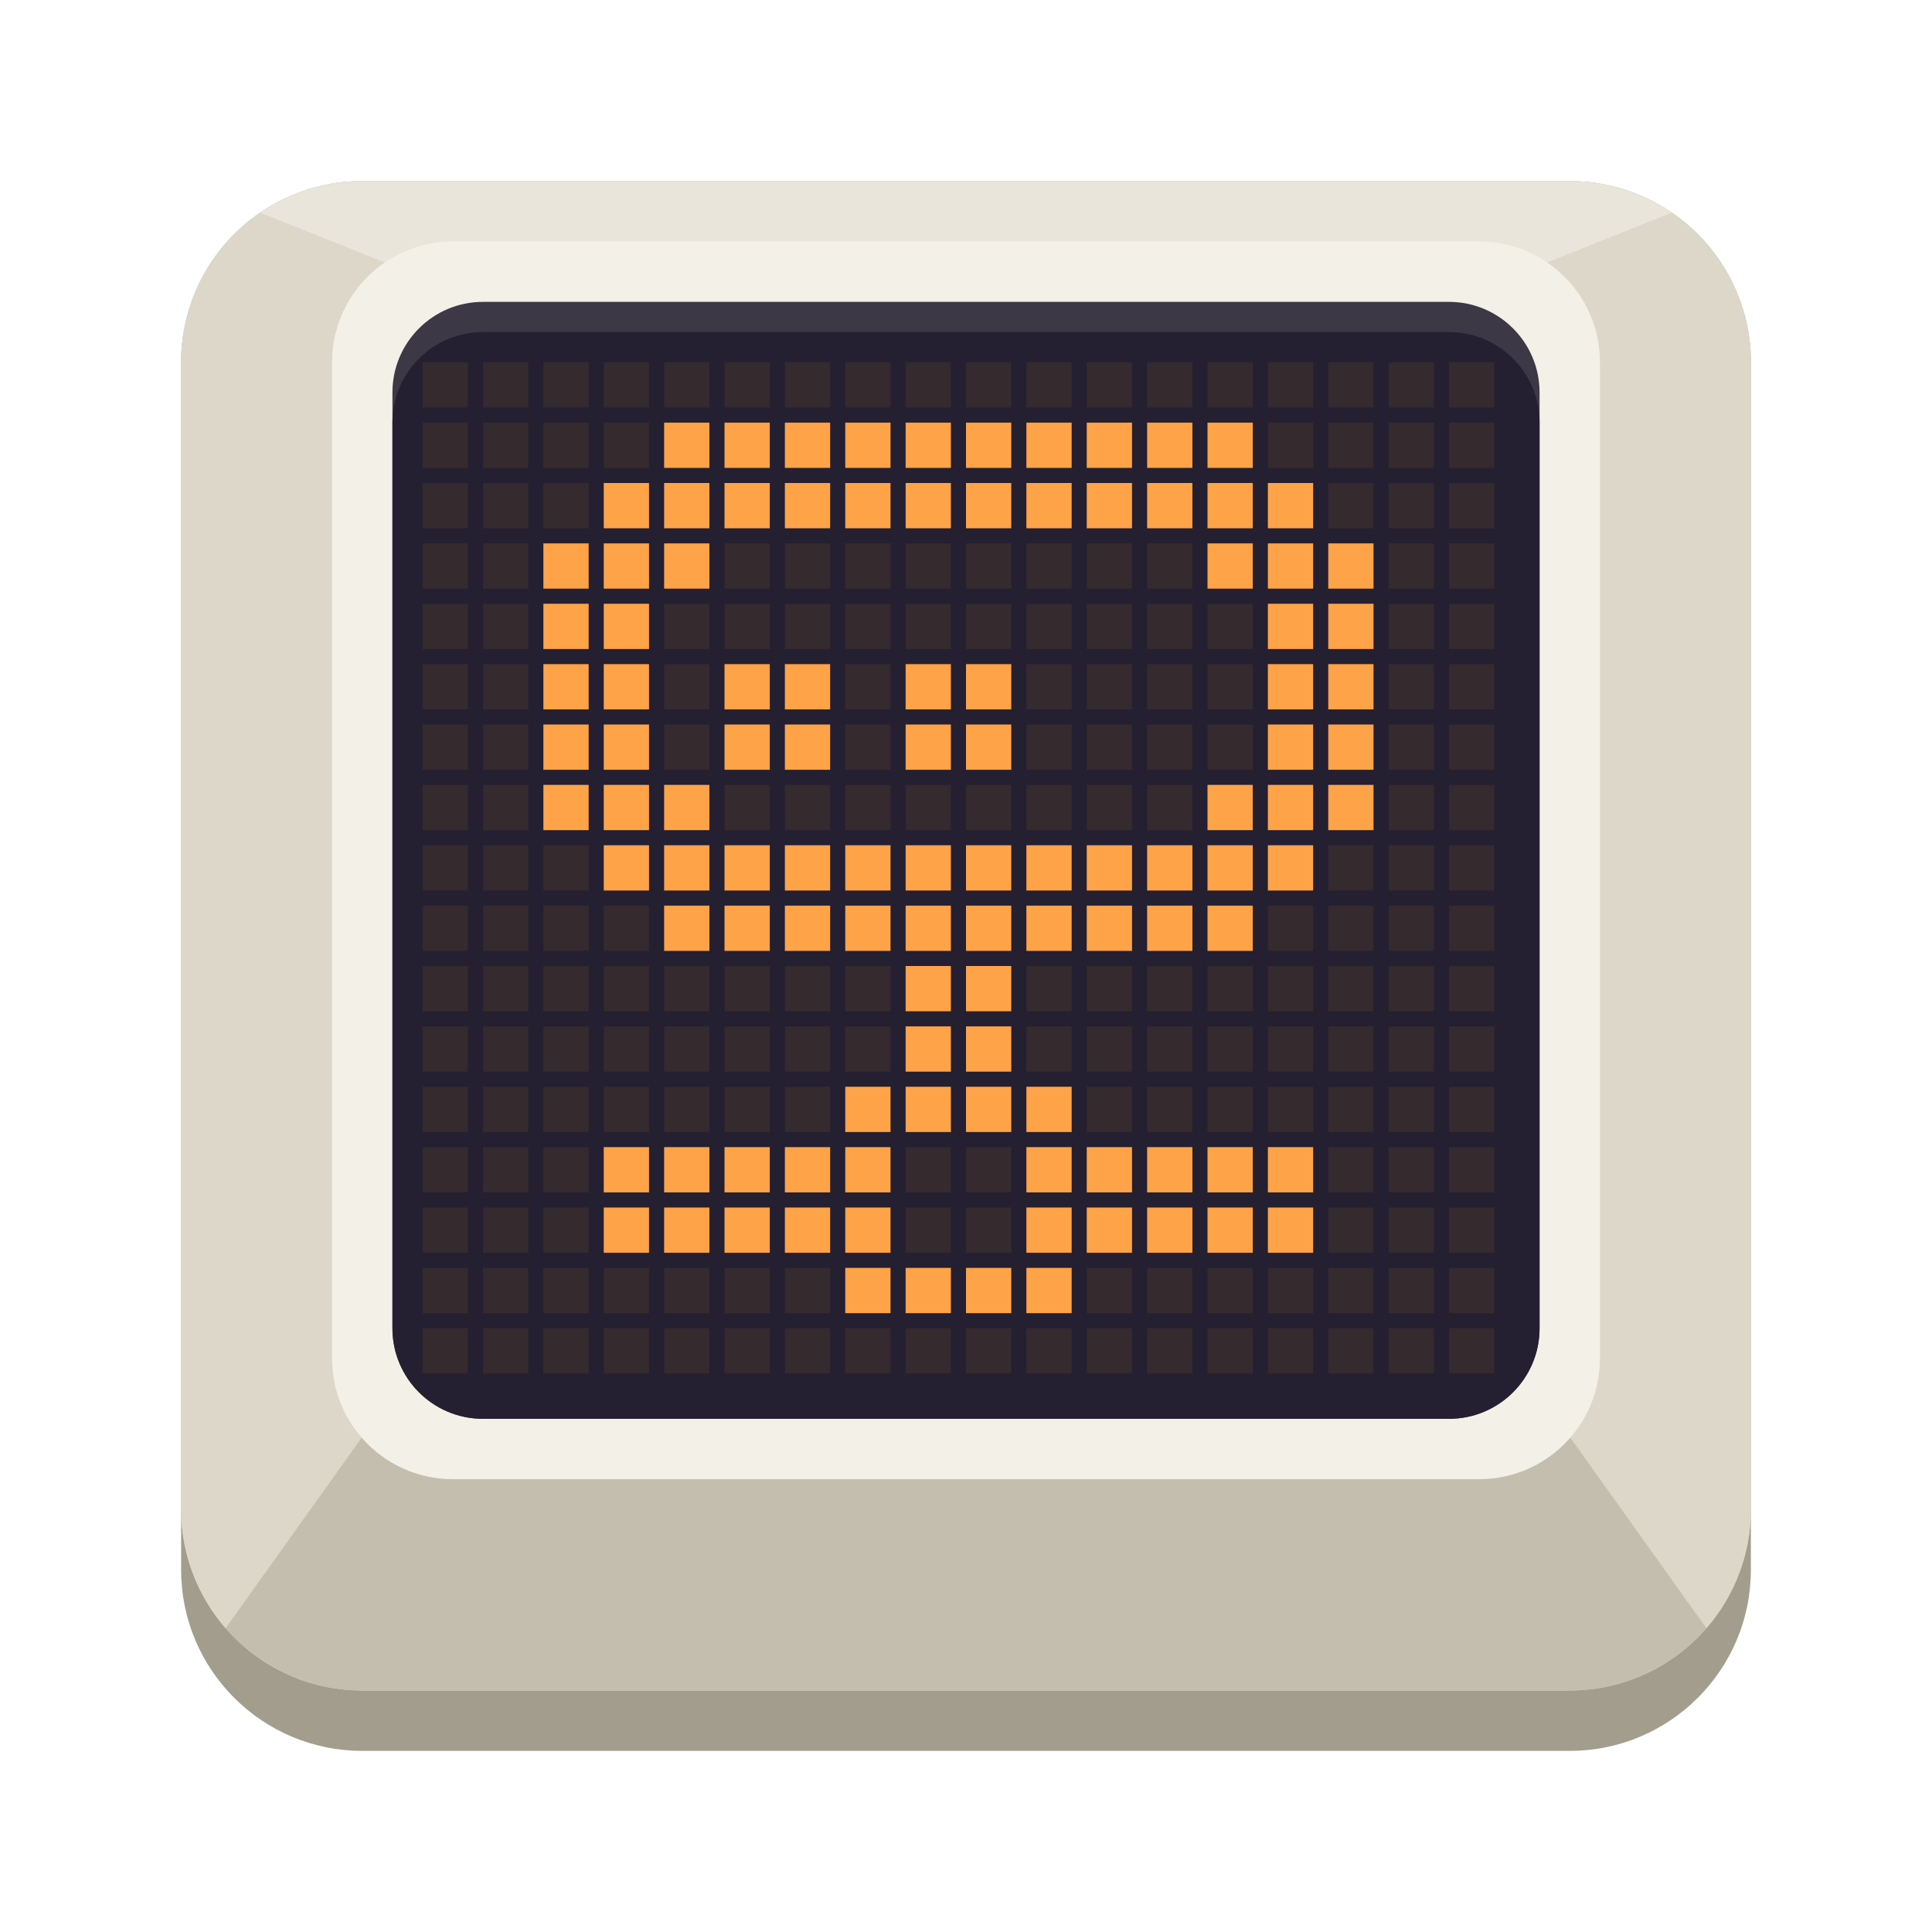
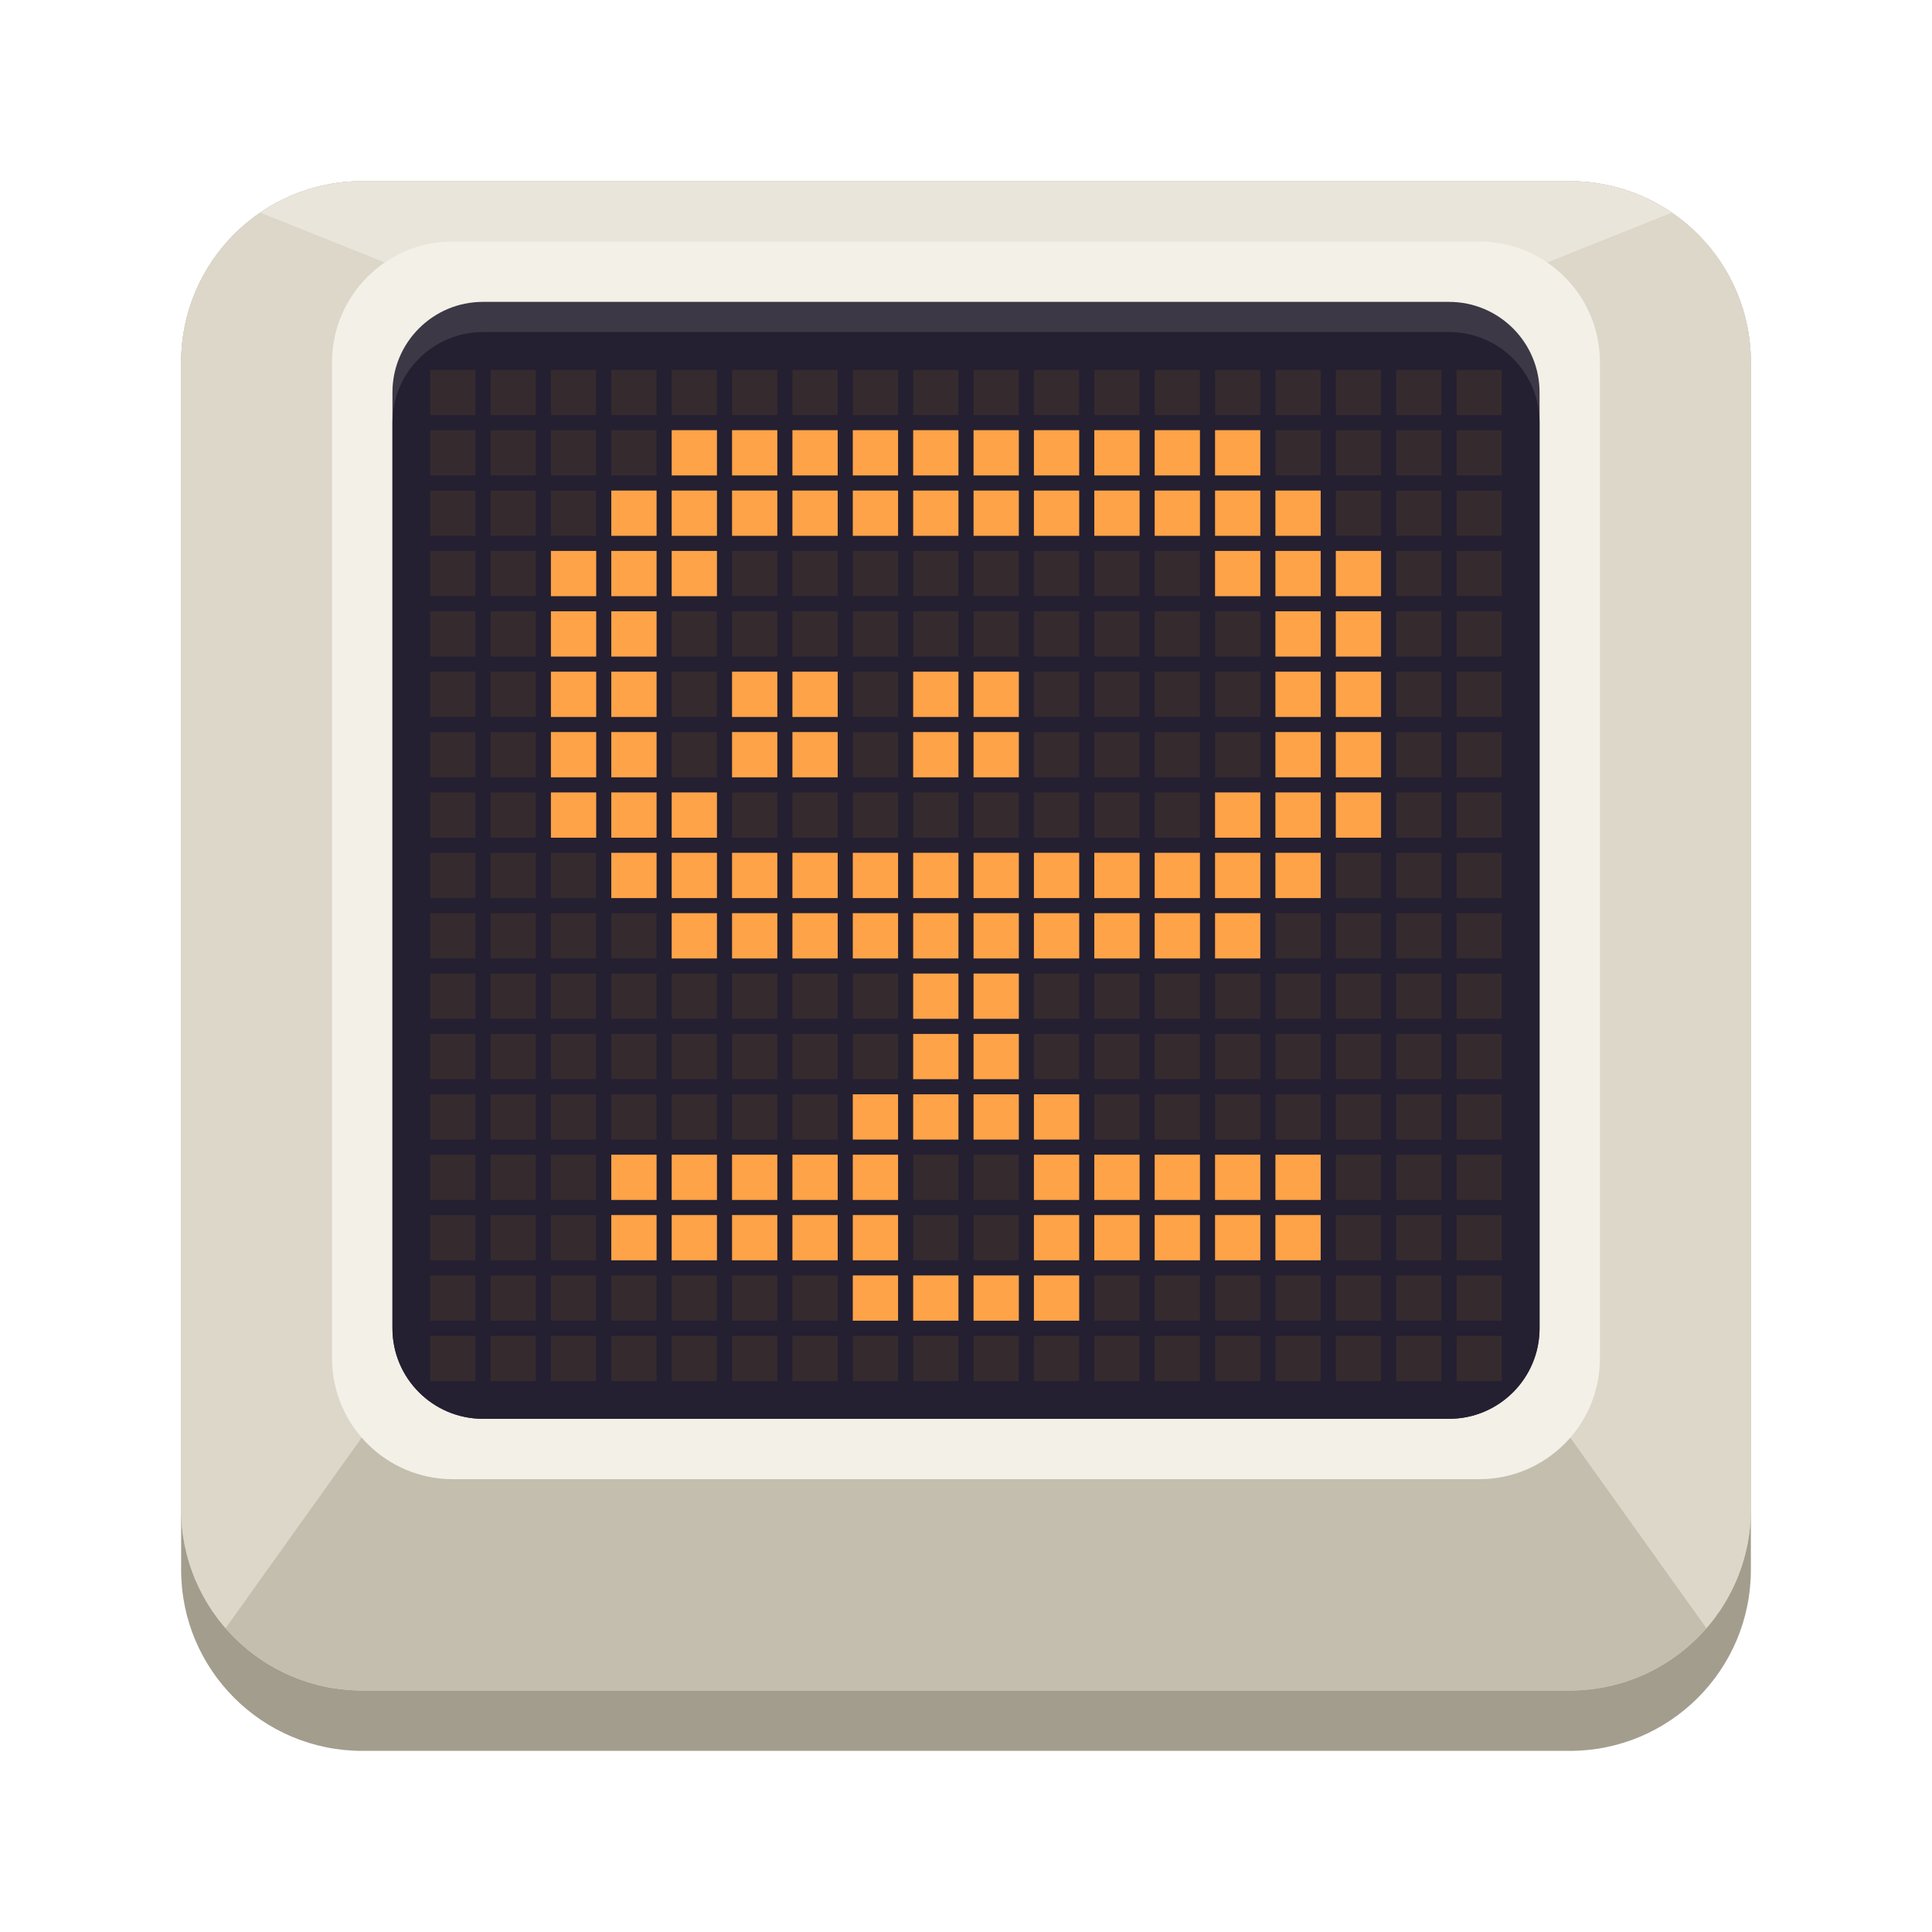
<svg xmlns="http://www.w3.org/2000/svg" width="128" height="128" viewBox="0 0 128 128">
  <g id="body">
    <rect x="12" y="12" width="104" height="104" rx="12" ry="12" fill="#a39d8d" />
    <rect x="12" y="12" width="104" height="100" rx="12" ry="12" fill="#dcd7c9" />
    <polygon points="104,12 104.785,12.026 105.566,12.103 106.341,12.231 107.106,12.409 107.857,12.637 108.592,12.913 109.307,13.238 110,13.608 110.667,14.022 110.766,14.094 94.858,20.457 33.142,20.457 17.234,14.094 17.333,14.022 18,13.608 18.693,13.238 19.408,12.913 20.143,12.637 20.894,12.409 21.659,12.231 22.434,12.103 23.215,12.026 24,12" fill="#e9e5da" />
    <polygon points="12.409,103.106 12.231,102.341 12.103,101.566 12.026,100.785 12,100 12,24 12.026,23.215 12.103,22.434 12.231,21.659 12.409,20.894 12.637,20.143 12.913,19.408 13.238,18.693 13.608,18 14.022,17.333 14.48,16.695 14.978,16.088 15.515,15.515 16.088,14.978 16.695,14.48 17.234,14.094 33.142,20.457 28.975,88.235 14.947,107.874 14.48,107.305 14.022,106.667 13.608,106 13.238,105.307 12.913,104.592 12.637,103.857" fill="#dcd7c9" />
    <polygon points="111.305,14.48 111.912,14.978 112.485,15.515 113.022,16.088 113.52,16.695 113.978,17.333 114.392,18 114.762,18.693 115.087,19.408 115.363,20.143 115.591,20.894 115.769,21.659 115.897,22.434 115.974,23.215 116,24 116,100 115.974,100.785 115.897,101.566 115.769,102.341 115.591,103.106 115.363,103.857 115.087,104.592 114.762,105.307 114.392,106 113.978,106.667 113.52,107.305 113.053,107.874 99.025,88.235 94.858,20.457 110.766,14.094" fill="#dcd7c9" />
    <polygon points="113.022,107.912 112.485,108.485 111.912,109.022 111.305,109.52 110.667,109.978 110,110.392 109.307,110.762 108.592,111.087 107.857,111.363 107.106,111.591 106.341,111.769 105.566,111.897 104.785,111.974 104,112 24,112 23.215,111.974 22.434,111.897 21.659,111.769 20.894,111.591 20.143,111.363 19.408,111.087 18.693,110.762 18,110.392 17.333,109.978 16.695,109.52 16.088,109.022 15.515,108.485 14.978,107.912 14.947,107.874 28.975,88.235 99.025,88.235 113.053,107.874" fill="#c4beae" />
    <rect x="22" y="16" width="84" height="82" rx="8" ry="8" fill="#f3f0e8" />
  </g>
  <g id="display">
    <rect x="26" y="20" width="76" height="74" rx="6" ry="6" fill="#3d3846" />
    <rect x="26" y="22" width="76" height="72" rx="6" ry="6" fill="#241f31" />
    <g id="leds-off" fill="#352a2e">
-       <rect x="28" y="24" width="3" height="3" />
-       <rect x="32" y="24" width="3" height="3" />
-       <rect x="36" y="24" width="3" height="3" />
-       <rect x="40" y="24" width="3" height="3" />
-       <rect x="44" y="24" width="3" height="3" />
-       <rect x="48" y="24" width="3" height="3" />
-       <rect x="52" y="24" width="3" height="3" />
-       <rect x="56" y="24" width="3" height="3" />
-       <rect x="60" y="24" width="3" height="3" />
-       <rect x="64" y="24" width="3" height="3" />
-       <rect x="68" y="24" width="3" height="3" />
-       <rect x="72" y="24" width="3" height="3" />
-       <rect x="76" y="24" width="3" height="3" />
-       <rect x="80" y="24" width="3" height="3" />
-       <rect x="84" y="24" width="3" height="3" />
-       <rect x="88" y="24" width="3" height="3" />
-       <rect x="92" y="24" width="3" height="3" />
-       <rect x="96" y="24" width="3" height="3" />
-       <rect x="28" y="28" width="3" height="3" />
-       <rect x="32" y="28" width="3" height="3" />
-       <rect x="36" y="28" width="3" height="3" />
-       <rect x="40" y="28" width="3" height="3" />
-       <rect x="84" y="28" width="3" height="3" />
-       <rect x="88" y="28" width="3" height="3" />
-       <rect x="92" y="28" width="3" height="3" />
-       <rect x="96" y="28" width="3" height="3" />
-       <rect x="28" y="32" width="3" height="3" />
-       <rect x="32" y="32" width="3" height="3" />
-       <rect x="36" y="32" width="3" height="3" />
-       <rect x="88" y="32" width="3" height="3" />
-       <rect x="92" y="32" width="3" height="3" />
-       <rect x="96" y="32" width="3" height="3" />
-       <rect x="28" y="36" width="3" height="3" />
-       <rect x="32" y="36" width="3" height="3" />
-       <rect x="48" y="36" width="3" height="3" />
-       <rect x="52" y="36" width="3" height="3" />
-       <rect x="56" y="36" width="3" height="3" />
-       <rect x="60" y="36" width="3" height="3" />
-       <rect x="64" y="36" width="3" height="3" />
-       <rect x="68" y="36" width="3" height="3" />
-       <rect x="72" y="36" width="3" height="3" />
-       <rect x="76" y="36" width="3" height="3" />
-       <rect x="92" y="36" width="3" height="3" />
-       <rect x="96" y="36" width="3" height="3" />
-       <rect x="28" y="40" width="3" height="3" />
-       <rect x="32" y="40" width="3" height="3" />
-       <rect x="44" y="40" width="3" height="3" />
-       <rect x="48" y="40" width="3" height="3" />
-       <rect x="52" y="40" width="3" height="3" />
-       <rect x="56" y="40" width="3" height="3" />
-       <rect x="60" y="40" width="3" height="3" />
-       <rect x="64" y="40" width="3" height="3" />
-       <rect x="68" y="40" width="3" height="3" />
-       <rect x="72" y="40" width="3" height="3" />
-       <rect x="76" y="40" width="3" height="3" />
-       <rect x="80" y="40" width="3" height="3" />
-       <rect x="92" y="40" width="3" height="3" />
-       <rect x="96" y="40" width="3" height="3" />
-       <rect x="28" y="44" width="3" height="3" />
-       <rect x="32" y="44" width="3" height="3" />
-       <rect x="44" y="44" width="3" height="3" />
-       <rect x="56" y="44" width="3" height="3" />
-       <rect x="68" y="44" width="3" height="3" />
-       <rect x="72" y="44" width="3" height="3" />
-       <rect x="76" y="44" width="3" height="3" />
-       <rect x="80" y="44" width="3" height="3" />
-       <rect x="92" y="44" width="3" height="3" />
-       <rect x="96" y="44" width="3" height="3" />
-       <rect x="28" y="48" width="3" height="3" />
-       <rect x="32" y="48" width="3" height="3" />
-       <rect x="44" y="48" width="3" height="3" />
-       <rect x="56" y="48" width="3" height="3" />
-       <rect x="68" y="48" width="3" height="3" />
-       <rect x="72" y="48" width="3" height="3" />
-       <rect x="76" y="48" width="3" height="3" />
-       <rect x="80" y="48" width="3" height="3" />
-       <rect x="92" y="48" width="3" height="3" />
-       <rect x="96" y="48" width="3" height="3" />
-       <rect x="28" y="52" width="3" height="3" />
-       <rect x="32" y="52" width="3" height="3" />
-       <rect x="48" y="52" width="3" height="3" />
-       <rect x="52" y="52" width="3" height="3" />
-       <rect x="56" y="52" width="3" height="3" />
-       <rect x="60" y="52" width="3" height="3" />
-       <rect x="64" y="52" width="3" height="3" />
-       <rect x="68" y="52" width="3" height="3" />
-       <rect x="72" y="52" width="3" height="3" />
-       <rect x="76" y="52" width="3" height="3" />
-       <rect x="92" y="52" width="3" height="3" />
-       <rect x="96" y="52" width="3" height="3" />
-       <rect x="28" y="56" width="3" height="3" />
-       <rect x="32" y="56" width="3" height="3" />
-       <rect x="36" y="56" width="3" height="3" />
-       <rect x="88" y="56" width="3" height="3" />
-       <rect x="92" y="56" width="3" height="3" />
-       <rect x="96" y="56" width="3" height="3" />
-       <rect x="28" y="60" width="3" height="3" />
-       <rect x="32" y="60" width="3" height="3" />
-       <rect x="36" y="60" width="3" height="3" />
-       <rect x="40" y="60" width="3" height="3" />
-       <rect x="84" y="60" width="3" height="3" />
-       <rect x="88" y="60" width="3" height="3" />
-       <rect x="92" y="60" width="3" height="3" />
-       <rect x="96" y="60" width="3" height="3" />
-       <rect x="28" y="64" width="3" height="3" />
-       <rect x="32" y="64" width="3" height="3" />
-       <rect x="36" y="64" width="3" height="3" />
-       <rect x="40" y="64" width="3" height="3" />
-       <rect x="44" y="64" width="3" height="3" />
-       <rect x="48" y="64" width="3" height="3" />
-       <rect x="52" y="64" width="3" height="3" />
-       <rect x="56" y="64" width="3" height="3" />
-       <rect x="68" y="64" width="3" height="3" />
-       <rect x="72" y="64" width="3" height="3" />
-       <rect x="76" y="64" width="3" height="3" />
-       <rect x="80" y="64" width="3" height="3" />
-       <rect x="84" y="64" width="3" height="3" />
-       <rect x="88" y="64" width="3" height="3" />
-       <rect x="92" y="64" width="3" height="3" />
-       <rect x="96" y="64" width="3" height="3" />
-       <rect x="28" y="68" width="3" height="3" />
-       <rect x="32" y="68" width="3" height="3" />
-       <rect x="36" y="68" width="3" height="3" />
-       <rect x="40" y="68" width="3" height="3" />
-       <rect x="44" y="68" width="3" height="3" />
-       <rect x="48" y="68" width="3" height="3" />
-       <rect x="52" y="68" width="3" height="3" />
-       <rect x="56" y="68" width="3" height="3" />
-       <rect x="68" y="68" width="3" height="3" />
-       <rect x="72" y="68" width="3" height="3" />
-       <rect x="76" y="68" width="3" height="3" />
-       <rect x="80" y="68" width="3" height="3" />
-       <rect x="84" y="68" width="3" height="3" />
-       <rect x="88" y="68" width="3" height="3" />
-       <rect x="92" y="68" width="3" height="3" />
-       <rect x="96" y="68" width="3" height="3" />
-       <rect x="28" y="72" width="3" height="3" />
-       <rect x="32" y="72" width="3" height="3" />
-       <rect x="36" y="72" width="3" height="3" />
-       <rect x="40" y="72" width="3" height="3" />
-       <rect x="44" y="72" width="3" height="3" />
-       <rect x="48" y="72" width="3" height="3" />
-       <rect x="52" y="72" width="3" height="3" />
-       <rect x="72" y="72" width="3" height="3" />
-       <rect x="76" y="72" width="3" height="3" />
-       <rect x="80" y="72" width="3" height="3" />
-       <rect x="84" y="72" width="3" height="3" />
-       <rect x="88" y="72" width="3" height="3" />
-       <rect x="92" y="72" width="3" height="3" />
-       <rect x="96" y="72" width="3" height="3" />
-       <rect x="28" y="76" width="3" height="3" />
-       <rect x="32" y="76" width="3" height="3" />
-       <rect x="36" y="76" width="3" height="3" />
-       <rect x="60" y="76" width="3" height="3" />
-       <rect x="64" y="76" width="3" height="3" />
-       <rect x="88" y="76" width="3" height="3" />
-       <rect x="92" y="76" width="3" height="3" />
-       <rect x="96" y="76" width="3" height="3" />
-       <rect x="28" y="80" width="3" height="3" />
-       <rect x="32" y="80" width="3" height="3" />
-       <rect x="36" y="80" width="3" height="3" />
-       <rect x="60" y="80" width="3" height="3" />
-       <rect x="64" y="80" width="3" height="3" />
-       <rect x="88" y="80" width="3" height="3" />
-       <rect x="92" y="80" width="3" height="3" />
-       <rect x="96" y="80" width="3" height="3" />
-       <rect x="28" y="84" width="3" height="3" />
-       <rect x="32" y="84" width="3" height="3" />
-       <rect x="36" y="84" width="3" height="3" />
-       <rect x="40" y="84" width="3" height="3" />
-       <rect x="44" y="84" width="3" height="3" />
-       <rect x="48" y="84" width="3" height="3" />
-       <rect x="52" y="84" width="3" height="3" />
-       <rect x="72" y="84" width="3" height="3" />
-       <rect x="76" y="84" width="3" height="3" />
-       <rect x="80" y="84" width="3" height="3" />
-       <rect x="84" y="84" width="3" height="3" />
-       <rect x="88" y="84" width="3" height="3" />
-       <rect x="92" y="84" width="3" height="3" />
-       <rect x="96" y="84" width="3" height="3" />
-       <rect x="28" y="88" width="3" height="3" />
-       <rect x="32" y="88" width="3" height="3" />
-       <rect x="36" y="88" width="3" height="3" />
-       <rect x="40" y="88" width="3" height="3" />
-       <rect x="44" y="88" width="3" height="3" />
-       <rect x="48" y="88" width="3" height="3" />
-       <rect x="52" y="88" width="3" height="3" />
-       <rect x="56" y="88" width="3" height="3" />
-       <rect x="60" y="88" width="3" height="3" />
-       <rect x="64" y="88" width="3" height="3" />
-       <rect x="68" y="88" width="3" height="3" />
-       <rect x="72" y="88" width="3" height="3" />
-       <rect x="76" y="88" width="3" height="3" />
-       <rect x="80" y="88" width="3" height="3" />
-       <rect x="84" y="88" width="3" height="3" />
-       <rect x="88" y="88" width="3" height="3" />
-       <rect x="92" y="88" width="3" height="3" />
-       <rect x="96" y="88" width="3" height="3" />
+       <rect x="28.5" y="24.5" width="3" height="3" />
+       <rect x="32.5" y="24.5" width="3" height="3" />
+       <rect x="36.5" y="24.5" width="3" height="3" />
+       <rect x="40.5" y="24.5" width="3" height="3" />
+       <rect x="44.5" y="24.5" width="3" height="3" />
+       <rect x="48.5" y="24.5" width="3" height="3" />
+       <rect x="52.5" y="24.5" width="3" height="3" />
+       <rect x="56.5" y="24.5" width="3" height="3" />
+       <rect x="60.5" y="24.5" width="3" height="3" />
+       <rect x="64.5" y="24.5" width="3" height="3" />
+       <rect x="68.5" y="24.5" width="3" height="3" />
+       <rect x="72.5" y="24.5" width="3" height="3" />
+       <rect x="76.5" y="24.5" width="3" height="3" />
+       <rect x="80.5" y="24.5" width="3" height="3" />
+       <rect x="84.5" y="24.5" width="3" height="3" />
+       <rect x="88.5" y="24.5" width="3" height="3" />
+       <rect x="92.5" y="24.5" width="3" height="3" />
+       <rect x="96.5" y="24.5" width="3" height="3" />
+       <rect x="28.5" y="28.5" width="3" height="3" />
+       <rect x="32.5" y="28.5" width="3" height="3" />
+       <rect x="36.5" y="28.5" width="3" height="3" />
+       <rect x="40.5" y="28.5" width="3" height="3" />
+       <rect x="84.5" y="28.5" width="3" height="3" />
+       <rect x="88.5" y="28.5" width="3" height="3" />
+       <rect x="92.5" y="28.5" width="3" height="3" />
+       <rect x="96.5" y="28.5" width="3" height="3" />
+       <rect x="28.5" y="32.5" width="3" height="3" />
+       <rect x="32.5" y="32.5" width="3" height="3" />
+       <rect x="36.5" y="32.5" width="3" height="3" />
+       <rect x="88.5" y="32.5" width="3" height="3" />
+       <rect x="92.5" y="32.5" width="3" height="3" />
+       <rect x="96.5" y="32.5" width="3" height="3" />
+       <rect x="28.5" y="36.5" width="3" height="3" />
+       <rect x="32.5" y="36.5" width="3" height="3" />
+       <rect x="48.5" y="36.5" width="3" height="3" />
+       <rect x="52.5" y="36.5" width="3" height="3" />
+       <rect x="56.5" y="36.5" width="3" height="3" />
+       <rect x="60.5" y="36.5" width="3" height="3" />
+       <rect x="64.5" y="36.5" width="3" height="3" />
+       <rect x="68.5" y="36.5" width="3" height="3" />
+       <rect x="72.5" y="36.5" width="3" height="3" />
+       <rect x="76.5" y="36.5" width="3" height="3" />
+       <rect x="92.5" y="36.5" width="3" height="3" />
+       <rect x="96.5" y="36.5" width="3" height="3" />
+       <rect x="28.5" y="40.5" width="3" height="3" />
+       <rect x="32.5" y="40.5" width="3" height="3" />
+       <rect x="44.5" y="40.5" width="3" height="3" />
+       <rect x="48.5" y="40.5" width="3" height="3" />
+       <rect x="52.5" y="40.5" width="3" height="3" />
+       <rect x="56.5" y="40.5" width="3" height="3" />
+       <rect x="60.5" y="40.5" width="3" height="3" />
+       <rect x="64.5" y="40.5" width="3" height="3" />
+       <rect x="68.5" y="40.5" width="3" height="3" />
+       <rect x="72.5" y="40.5" width="3" height="3" />
+       <rect x="76.5" y="40.5" width="3" height="3" />
+       <rect x="80.5" y="40.5" width="3" height="3" />
+       <rect x="92.5" y="40.5" width="3" height="3" />
+       <rect x="96.5" y="40.5" width="3" height="3" />
+       <rect x="28.5" y="44.5" width="3" height="3" />
+       <rect x="32.5" y="44.5" width="3" height="3" />
+       <rect x="44.5" y="44.5" width="3" height="3" />
+       <rect x="56.5" y="44.5" width="3" height="3" />
+       <rect x="68.5" y="44.5" width="3" height="3" />
+       <rect x="72.5" y="44.5" width="3" height="3" />
+       <rect x="76.5" y="44.5" width="3" height="3" />
+       <rect x="80.5" y="44.5" width="3" height="3" />
+       <rect x="92.5" y="44.5" width="3" height="3" />
+       <rect x="96.5" y="44.5" width="3" height="3" />
+       <rect x="28.5" y="48.5" width="3" height="3" />
+       <rect x="32.5" y="48.5" width="3" height="3" />
+       <rect x="44.5" y="48.5" width="3" height="3" />
+       <rect x="56.5" y="48.5" width="3" height="3" />
+       <rect x="68.5" y="48.5" width="3" height="3" />
+       <rect x="72.5" y="48.5" width="3" height="3" />
+       <rect x="76.5" y="48.5" width="3" height="3" />
+       <rect x="80.5" y="48.5" width="3" height="3" />
+       <rect x="92.5" y="48.5" width="3" height="3" />
+       <rect x="96.5" y="48.5" width="3" height="3" />
+       <rect x="28.5" y="52.5" width="3" height="3" />
+       <rect x="32.5" y="52.5" width="3" height="3" />
+       <rect x="48.5" y="52.5" width="3" height="3" />
+       <rect x="52.5" y="52.5" width="3" height="3" />
+       <rect x="56.5" y="52.5" width="3" height="3" />
+       <rect x="60.5" y="52.5" width="3" height="3" />
+       <rect x="64.5" y="52.5" width="3" height="3" />
+       <rect x="68.5" y="52.5" width="3" height="3" />
+       <rect x="72.5" y="52.5" width="3" height="3" />
+       <rect x="76.5" y="52.5" width="3" height="3" />
+       <rect x="92.5" y="52.5" width="3" height="3" />
+       <rect x="96.5" y="52.5" width="3" height="3" />
+       <rect x="28.5" y="56.5" width="3" height="3" />
+       <rect x="32.5" y="56.5" width="3" height="3" />
+       <rect x="36.5" y="56.5" width="3" height="3" />
+       <rect x="88.5" y="56.5" width="3" height="3" />
+       <rect x="92.5" y="56.5" width="3" height="3" />
+       <rect x="96.5" y="56.5" width="3" height="3" />
+       <rect x="28.5" y="60.5" width="3" height="3" />
+       <rect x="32.5" y="60.5" width="3" height="3" />
+       <rect x="36.5" y="60.5" width="3" height="3" />
+       <rect x="40.5" y="60.5" width="3" height="3" />
+       <rect x="84.5" y="60.5" width="3" height="3" />
+       <rect x="88.5" y="60.5" width="3" height="3" />
+       <rect x="92.5" y="60.5" width="3" height="3" />
+       <rect x="96.5" y="60.5" width="3" height="3" />
+       <rect x="28.5" y="64.5" width="3" height="3" />
+       <rect x="32.5" y="64.5" width="3" height="3" />
+       <rect x="36.5" y="64.5" width="3" height="3" />
+       <rect x="40.5" y="64.5" width="3" height="3" />
+       <rect x="44.5" y="64.5" width="3" height="3" />
+       <rect x="48.5" y="64.5" width="3" height="3" />
+       <rect x="52.5" y="64.5" width="3" height="3" />
+       <rect x="56.5" y="64.5" width="3" height="3" />
+       <rect x="68.5" y="64.5" width="3" height="3" />
+       <rect x="72.5" y="64.5" width="3" height="3" />
+       <rect x="76.5" y="64.5" width="3" height="3" />
+       <rect x="80.5" y="64.5" width="3" height="3" />
+       <rect x="84.5" y="64.5" width="3" height="3" />
+       <rect x="88.5" y="64.5" width="3" height="3" />
+       <rect x="92.5" y="64.5" width="3" height="3" />
+       <rect x="96.5" y="64.5" width="3" height="3" />
+       <rect x="28.5" y="68.5" width="3" height="3" />
+       <rect x="32.5" y="68.5" width="3" height="3" />
+       <rect x="36.5" y="68.5" width="3" height="3" />
+       <rect x="40.5" y="68.5" width="3" height="3" />
+       <rect x="44.5" y="68.5" width="3" height="3" />
+       <rect x="48.5" y="68.5" width="3" height="3" />
+       <rect x="52.5" y="68.5" width="3" height="3" />
+       <rect x="56.5" y="68.5" width="3" height="3" />
+       <rect x="68.5" y="68.5" width="3" height="3" />
+       <rect x="72.5" y="68.5" width="3" height="3" />
+       <rect x="76.5" y="68.5" width="3" height="3" />
+       <rect x="80.5" y="68.5" width="3" height="3" />
+       <rect x="84.5" y="68.5" width="3" height="3" />
+       <rect x="88.5" y="68.5" width="3" height="3" />
+       <rect x="92.5" y="68.5" width="3" height="3" />
+       <rect x="96.5" y="68.5" width="3" height="3" />
+       <rect x="28.5" y="72.5" width="3" height="3" />
+       <rect x="32.5" y="72.5" width="3" height="3" />
+       <rect x="36.5" y="72.5" width="3" height="3" />
+       <rect x="40.5" y="72.5" width="3" height="3" />
+       <rect x="44.5" y="72.5" width="3" height="3" />
+       <rect x="48.5" y="72.5" width="3" height="3" />
+       <rect x="52.5" y="72.5" width="3" height="3" />
+       <rect x="72.5" y="72.5" width="3" height="3" />
+       <rect x="76.5" y="72.5" width="3" height="3" />
+       <rect x="80.5" y="72.5" width="3" height="3" />
+       <rect x="84.5" y="72.5" width="3" height="3" />
+       <rect x="88.5" y="72.5" width="3" height="3" />
+       <rect x="92.5" y="72.5" width="3" height="3" />
+       <rect x="96.5" y="72.5" width="3" height="3" />
+       <rect x="28.5" y="76.5" width="3" height="3" />
+       <rect x="32.5" y="76.5" width="3" height="3" />
+       <rect x="36.5" y="76.5" width="3" height="3" />
+       <rect x="60.5" y="76.5" width="3" height="3" />
+       <rect x="64.5" y="76.5" width="3" height="3" />
+       <rect x="88.5" y="76.5" width="3" height="3" />
+       <rect x="92.5" y="76.5" width="3" height="3" />
+       <rect x="96.5" y="76.5" width="3" height="3" />
+       <rect x="28.5" y="80.5" width="3" height="3" />
+       <rect x="32.5" y="80.5" width="3" height="3" />
+       <rect x="36.5" y="80.5" width="3" height="3" />
+       <rect x="60.5" y="80.5" width="3" height="3" />
+       <rect x="64.5" y="80.5" width="3" height="3" />
+       <rect x="88.5" y="80.5" width="3" height="3" />
+       <rect x="92.5" y="80.5" width="3" height="3" />
+       <rect x="96.5" y="80.5" width="3" height="3" />
+       <rect x="28.5" y="84.5" width="3" height="3" />
+       <rect x="32.5" y="84.5" width="3" height="3" />
+       <rect x="36.5" y="84.5" width="3" height="3" />
+       <rect x="40.5" y="84.5" width="3" height="3" />
+       <rect x="44.5" y="84.5" width="3" height="3" />
+       <rect x="48.5" y="84.5" width="3" height="3" />
+       <rect x="52.5" y="84.5" width="3" height="3" />
+       <rect x="72.5" y="84.5" width="3" height="3" />
+       <rect x="76.5" y="84.5" width="3" height="3" />
+       <rect x="80.5" y="84.5" width="3" height="3" />
+       <rect x="84.5" y="84.5" width="3" height="3" />
+       <rect x="88.5" y="84.5" width="3" height="3" />
+       <rect x="92.5" y="84.5" width="3" height="3" />
+       <rect x="96.5" y="84.5" width="3" height="3" />
+       <rect x="28.5" y="88.5" width="3" height="3" />
+       <rect x="32.5" y="88.5" width="3" height="3" />
+       <rect x="36.5" y="88.5" width="3" height="3" />
+       <rect x="40.5" y="88.5" width="3" height="3" />
+       <rect x="44.5" y="88.5" width="3" height="3" />
+       <rect x="48.5" y="88.5" width="3" height="3" />
+       <rect x="52.5" y="88.5" width="3" height="3" />
+       <rect x="56.5" y="88.5" width="3" height="3" />
+       <rect x="60.5" y="88.5" width="3" height="3" />
+       <rect x="64.5" y="88.5" width="3" height="3" />
+       <rect x="68.5" y="88.5" width="3" height="3" />
+       <rect x="72.5" y="88.5" width="3" height="3" />
+       <rect x="76.5" y="88.5" width="3" height="3" />
+       <rect x="80.5" y="88.5" width="3" height="3" />
+       <rect x="84.5" y="88.5" width="3" height="3" />
+       <rect x="88.5" y="88.5" width="3" height="3" />
+       <rect x="92.5" y="88.5" width="3" height="3" />
+       <rect x="96.5" y="88.5" width="3" height="3" />
    </g>
    <g id="leds-on" fill="#ffa348">
-       <rect x="44" y="28" width="3" height="3" />
-       <rect x="48" y="28" width="3" height="3" />
-       <rect x="52" y="28" width="3" height="3" />
-       <rect x="56" y="28" width="3" height="3" />
-       <rect x="60" y="28" width="3" height="3" />
-       <rect x="64" y="28" width="3" height="3" />
-       <rect x="68" y="28" width="3" height="3" />
-       <rect x="72" y="28" width="3" height="3" />
-       <rect x="76" y="28" width="3" height="3" />
-       <rect x="80" y="28" width="3" height="3" />
-       <rect x="40" y="32" width="3" height="3" />
-       <rect x="44" y="32" width="3" height="3" />
-       <rect x="48" y="32" width="3" height="3" />
-       <rect x="52" y="32" width="3" height="3" />
-       <rect x="56" y="32" width="3" height="3" />
-       <rect x="60" y="32" width="3" height="3" />
-       <rect x="64" y="32" width="3" height="3" />
-       <rect x="68" y="32" width="3" height="3" />
-       <rect x="72" y="32" width="3" height="3" />
-       <rect x="76" y="32" width="3" height="3" />
-       <rect x="80" y="32" width="3" height="3" />
-       <rect x="84" y="32" width="3" height="3" />
-       <rect x="36" y="36" width="3" height="3" />
-       <rect x="40" y="36" width="3" height="3" />
-       <rect x="44" y="36" width="3" height="3" />
-       <rect x="80" y="36" width="3" height="3" />
-       <rect x="84" y="36" width="3" height="3" />
-       <rect x="88" y="36" width="3" height="3" />
-       <rect x="36" y="40" width="3" height="3" />
-       <rect x="40" y="40" width="3" height="3" />
-       <rect x="84" y="40" width="3" height="3" />
-       <rect x="88" y="40" width="3" height="3" />
-       <rect x="36" y="44" width="3" height="3" />
-       <rect x="40" y="44" width="3" height="3" />
-       <rect x="48" y="44" width="3" height="3" />
-       <rect x="52" y="44" width="3" height="3" />
-       <rect x="60" y="44" width="3" height="3" />
-       <rect x="64" y="44" width="3" height="3" />
-       <rect x="84" y="44" width="3" height="3" />
-       <rect x="88" y="44" width="3" height="3" />
-       <rect x="36" y="48" width="3" height="3" />
-       <rect x="40" y="48" width="3" height="3" />
-       <rect x="48" y="48" width="3" height="3" />
-       <rect x="52" y="48" width="3" height="3" />
-       <rect x="60" y="48" width="3" height="3" />
-       <rect x="64" y="48" width="3" height="3" />
-       <rect x="84" y="48" width="3" height="3" />
-       <rect x="88" y="48" width="3" height="3" />
-       <rect x="36" y="52" width="3" height="3" />
-       <rect x="40" y="52" width="3" height="3" />
-       <rect x="44" y="52" width="3" height="3" />
-       <rect x="80" y="52" width="3" height="3" />
-       <rect x="84" y="52" width="3" height="3" />
-       <rect x="88" y="52" width="3" height="3" />
-       <rect x="40" y="56" width="3" height="3" />
-       <rect x="44" y="56" width="3" height="3" />
-       <rect x="48" y="56" width="3" height="3" />
-       <rect x="52" y="56" width="3" height="3" />
-       <rect x="56" y="56" width="3" height="3" />
-       <rect x="60" y="56" width="3" height="3" />
-       <rect x="64" y="56" width="3" height="3" />
-       <rect x="68" y="56" width="3" height="3" />
-       <rect x="72" y="56" width="3" height="3" />
-       <rect x="76" y="56" width="3" height="3" />
-       <rect x="80" y="56" width="3" height="3" />
-       <rect x="84" y="56" width="3" height="3" />
-       <rect x="44" y="60" width="3" height="3" />
-       <rect x="48" y="60" width="3" height="3" />
-       <rect x="52" y="60" width="3" height="3" />
-       <rect x="56" y="60" width="3" height="3" />
-       <rect x="60" y="60" width="3" height="3" />
-       <rect x="64" y="60" width="3" height="3" />
-       <rect x="68" y="60" width="3" height="3" />
-       <rect x="72" y="60" width="3" height="3" />
-       <rect x="76" y="60" width="3" height="3" />
-       <rect x="80" y="60" width="3" height="3" />
-       <rect x="60" y="64" width="3" height="3" />
-       <rect x="64" y="64" width="3" height="3" />
-       <rect x="60" y="68" width="3" height="3" />
-       <rect x="64" y="68" width="3" height="3" />
-       <rect x="56" y="72" width="3" height="3" />
-       <rect x="60" y="72" width="3" height="3" />
-       <rect x="64" y="72" width="3" height="3" />
-       <rect x="68" y="72" width="3" height="3" />
-       <rect x="40" y="76" width="3" height="3" />
-       <rect x="44" y="76" width="3" height="3" />
-       <rect x="48" y="76" width="3" height="3" />
-       <rect x="52" y="76" width="3" height="3" />
-       <rect x="56" y="76" width="3" height="3" />
-       <rect x="68" y="76" width="3" height="3" />
-       <rect x="72" y="76" width="3" height="3" />
-       <rect x="76" y="76" width="3" height="3" />
-       <rect x="80" y="76" width="3" height="3" />
-       <rect x="84" y="76" width="3" height="3" />
-       <rect x="40" y="80" width="3" height="3" />
-       <rect x="44" y="80" width="3" height="3" />
-       <rect x="48" y="80" width="3" height="3" />
-       <rect x="52" y="80" width="3" height="3" />
-       <rect x="56" y="80" width="3" height="3" />
-       <rect x="68" y="80" width="3" height="3" />
-       <rect x="72" y="80" width="3" height="3" />
-       <rect x="76" y="80" width="3" height="3" />
-       <rect x="80" y="80" width="3" height="3" />
-       <rect x="84" y="80" width="3" height="3" />
-       <rect x="56" y="84" width="3" height="3" />
-       <rect x="60" y="84" width="3" height="3" />
-       <rect x="64" y="84" width="3" height="3" />
-       <rect x="68" y="84" width="3" height="3" />
+       <rect x="44.5" y="28.5" width="3" height="3" />
+       <rect x="48.5" y="28.5" width="3" height="3" />
+       <rect x="52.5" y="28.5" width="3" height="3" />
+       <rect x="56.5" y="28.5" width="3" height="3" />
+       <rect x="60.5" y="28.5" width="3" height="3" />
+       <rect x="64.5" y="28.5" width="3" height="3" />
+       <rect x="68.5" y="28.5" width="3" height="3" />
+       <rect x="72.5" y="28.5" width="3" height="3" />
+       <rect x="76.5" y="28.5" width="3" height="3" />
+       <rect x="80.5" y="28.5" width="3" height="3" />
+       <rect x="40.5" y="32.5" width="3" height="3" />
+       <rect x="44.5" y="32.5" width="3" height="3" />
+       <rect x="48.5" y="32.5" width="3" height="3" />
+       <rect x="52.5" y="32.5" width="3" height="3" />
+       <rect x="56.5" y="32.5" width="3" height="3" />
+       <rect x="60.5" y="32.5" width="3" height="3" />
+       <rect x="64.5" y="32.5" width="3" height="3" />
+       <rect x="68.5" y="32.5" width="3" height="3" />
+       <rect x="72.5" y="32.5" width="3" height="3" />
+       <rect x="76.5" y="32.5" width="3" height="3" />
+       <rect x="80.5" y="32.5" width="3" height="3" />
+       <rect x="84.5" y="32.5" width="3" height="3" />
+       <rect x="36.5" y="36.5" width="3" height="3" />
+       <rect x="40.5" y="36.5" width="3" height="3" />
+       <rect x="44.5" y="36.5" width="3" height="3" />
+       <rect x="80.5" y="36.5" width="3" height="3" />
+       <rect x="84.5" y="36.5" width="3" height="3" />
+       <rect x="88.5" y="36.5" width="3" height="3" />
+       <rect x="36.5" y="40.5" width="3" height="3" />
+       <rect x="40.5" y="40.5" width="3" height="3" />
+       <rect x="84.5" y="40.5" width="3" height="3" />
+       <rect x="88.5" y="40.5" width="3" height="3" />
+       <rect x="36.5" y="44.5" width="3" height="3" />
+       <rect x="40.5" y="44.5" width="3" height="3" />
+       <rect x="48.5" y="44.5" width="3" height="3" />
+       <rect x="52.5" y="44.5" width="3" height="3" />
+       <rect x="60.5" y="44.5" width="3" height="3" />
+       <rect x="64.5" y="44.5" width="3" height="3" />
+       <rect x="84.5" y="44.5" width="3" height="3" />
+       <rect x="88.5" y="44.5" width="3" height="3" />
+       <rect x="36.5" y="48.5" width="3" height="3" />
+       <rect x="40.5" y="48.5" width="3" height="3" />
+       <rect x="48.5" y="48.5" width="3" height="3" />
+       <rect x="52.5" y="48.5" width="3" height="3" />
+       <rect x="60.5" y="48.5" width="3" height="3" />
+       <rect x="64.5" y="48.5" width="3" height="3" />
+       <rect x="84.5" y="48.5" width="3" height="3" />
+       <rect x="88.5" y="48.5" width="3" height="3" />
+       <rect x="36.5" y="52.5" width="3" height="3" />
+       <rect x="40.5" y="52.5" width="3" height="3" />
+       <rect x="44.5" y="52.5" width="3" height="3" />
+       <rect x="80.5" y="52.5" width="3" height="3" />
+       <rect x="84.5" y="52.5" width="3" height="3" />
+       <rect x="88.5" y="52.5" width="3" height="3" />
+       <rect x="40.5" y="56.5" width="3" height="3" />
+       <rect x="44.5" y="56.5" width="3" height="3" />
+       <rect x="48.5" y="56.5" width="3" height="3" />
+       <rect x="52.5" y="56.5" width="3" height="3" />
+       <rect x="56.5" y="56.5" width="3" height="3" />
+       <rect x="60.5" y="56.5" width="3" height="3" />
+       <rect x="64.5" y="56.5" width="3" height="3" />
+       <rect x="68.5" y="56.5" width="3" height="3" />
+       <rect x="72.5" y="56.5" width="3" height="3" />
+       <rect x="76.5" y="56.5" width="3" height="3" />
+       <rect x="80.5" y="56.5" width="3" height="3" />
+       <rect x="84.5" y="56.5" width="3" height="3" />
+       <rect x="44.5" y="60.5" width="3" height="3" />
+       <rect x="48.5" y="60.5" width="3" height="3" />
+       <rect x="52.5" y="60.5" width="3" height="3" />
+       <rect x="56.5" y="60.5" width="3" height="3" />
+       <rect x="60.5" y="60.5" width="3" height="3" />
+       <rect x="64.5" y="60.5" width="3" height="3" />
+       <rect x="68.5" y="60.5" width="3" height="3" />
+       <rect x="72.5" y="60.5" width="3" height="3" />
+       <rect x="76.5" y="60.5" width="3" height="3" />
+       <rect x="80.5" y="60.5" width="3" height="3" />
+       <rect x="60.5" y="64.5" width="3" height="3" />
+       <rect x="64.5" y="64.5" width="3" height="3" />
+       <rect x="60.5" y="68.5" width="3" height="3" />
+       <rect x="64.5" y="68.5" width="3" height="3" />
+       <rect x="56.5" y="72.5" width="3" height="3" />
+       <rect x="60.5" y="72.5" width="3" height="3" />
+       <rect x="64.5" y="72.5" width="3" height="3" />
+       <rect x="68.5" y="72.5" width="3" height="3" />
+       <rect x="40.5" y="76.5" width="3" height="3" />
+       <rect x="44.5" y="76.5" width="3" height="3" />
+       <rect x="48.5" y="76.5" width="3" height="3" />
+       <rect x="52.5" y="76.5" width="3" height="3" />
+       <rect x="56.5" y="76.5" width="3" height="3" />
+       <rect x="68.5" y="76.5" width="3" height="3" />
+       <rect x="72.5" y="76.5" width="3" height="3" />
+       <rect x="76.5" y="76.5" width="3" height="3" />
+       <rect x="80.5" y="76.5" width="3" height="3" />
+       <rect x="84.5" y="76.5" width="3" height="3" />
+       <rect x="40.5" y="80.5" width="3" height="3" />
+       <rect x="44.5" y="80.5" width="3" height="3" />
+       <rect x="48.5" y="80.5" width="3" height="3" />
+       <rect x="52.5" y="80.5" width="3" height="3" />
+       <rect x="56.5" y="80.5" width="3" height="3" />
+       <rect x="68.5" y="80.5" width="3" height="3" />
+       <rect x="72.5" y="80.5" width="3" height="3" />
+       <rect x="76.5" y="80.5" width="3" height="3" />
+       <rect x="80.5" y="80.5" width="3" height="3" />
+       <rect x="84.5" y="80.5" width="3" height="3" />
+       <rect x="56.5" y="84.5" width="3" height="3" />
+       <rect x="60.5" y="84.5" width="3" height="3" />
+       <rect x="64.5" y="84.5" width="3" height="3" />
+       <rect x="68.5" y="84.5" width="3" height="3" />
    </g>
  </g>
</svg>
